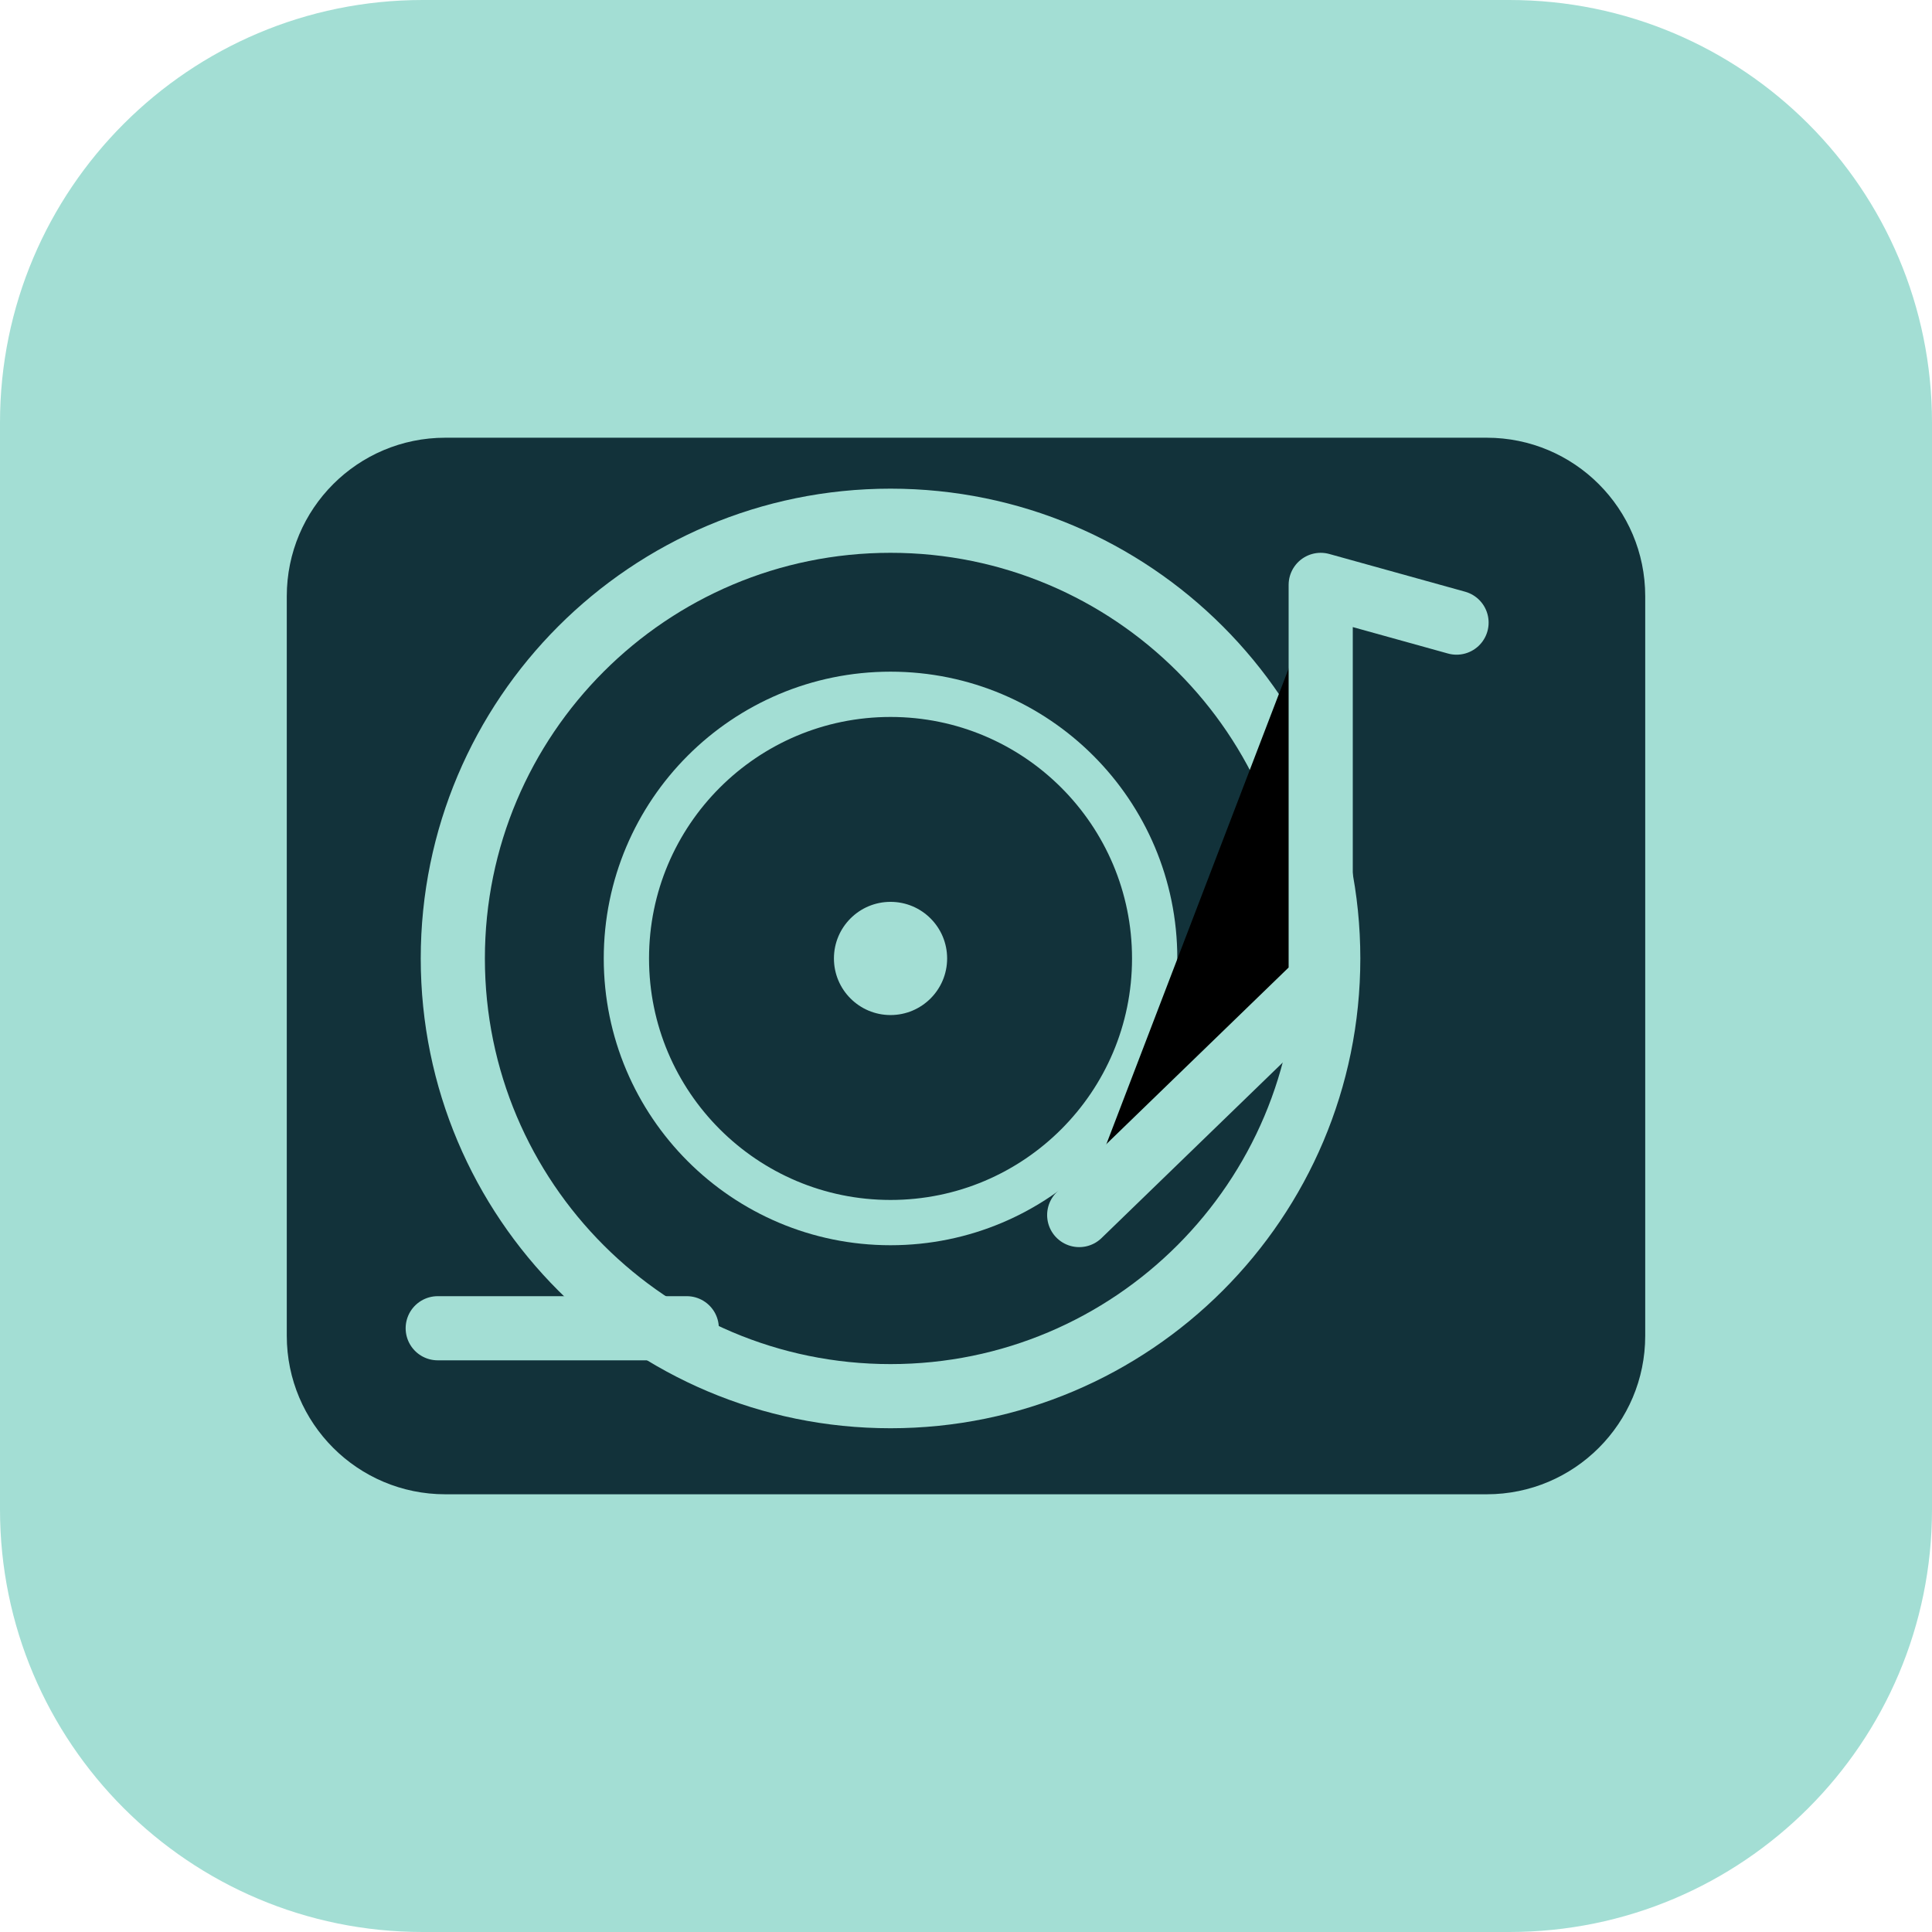
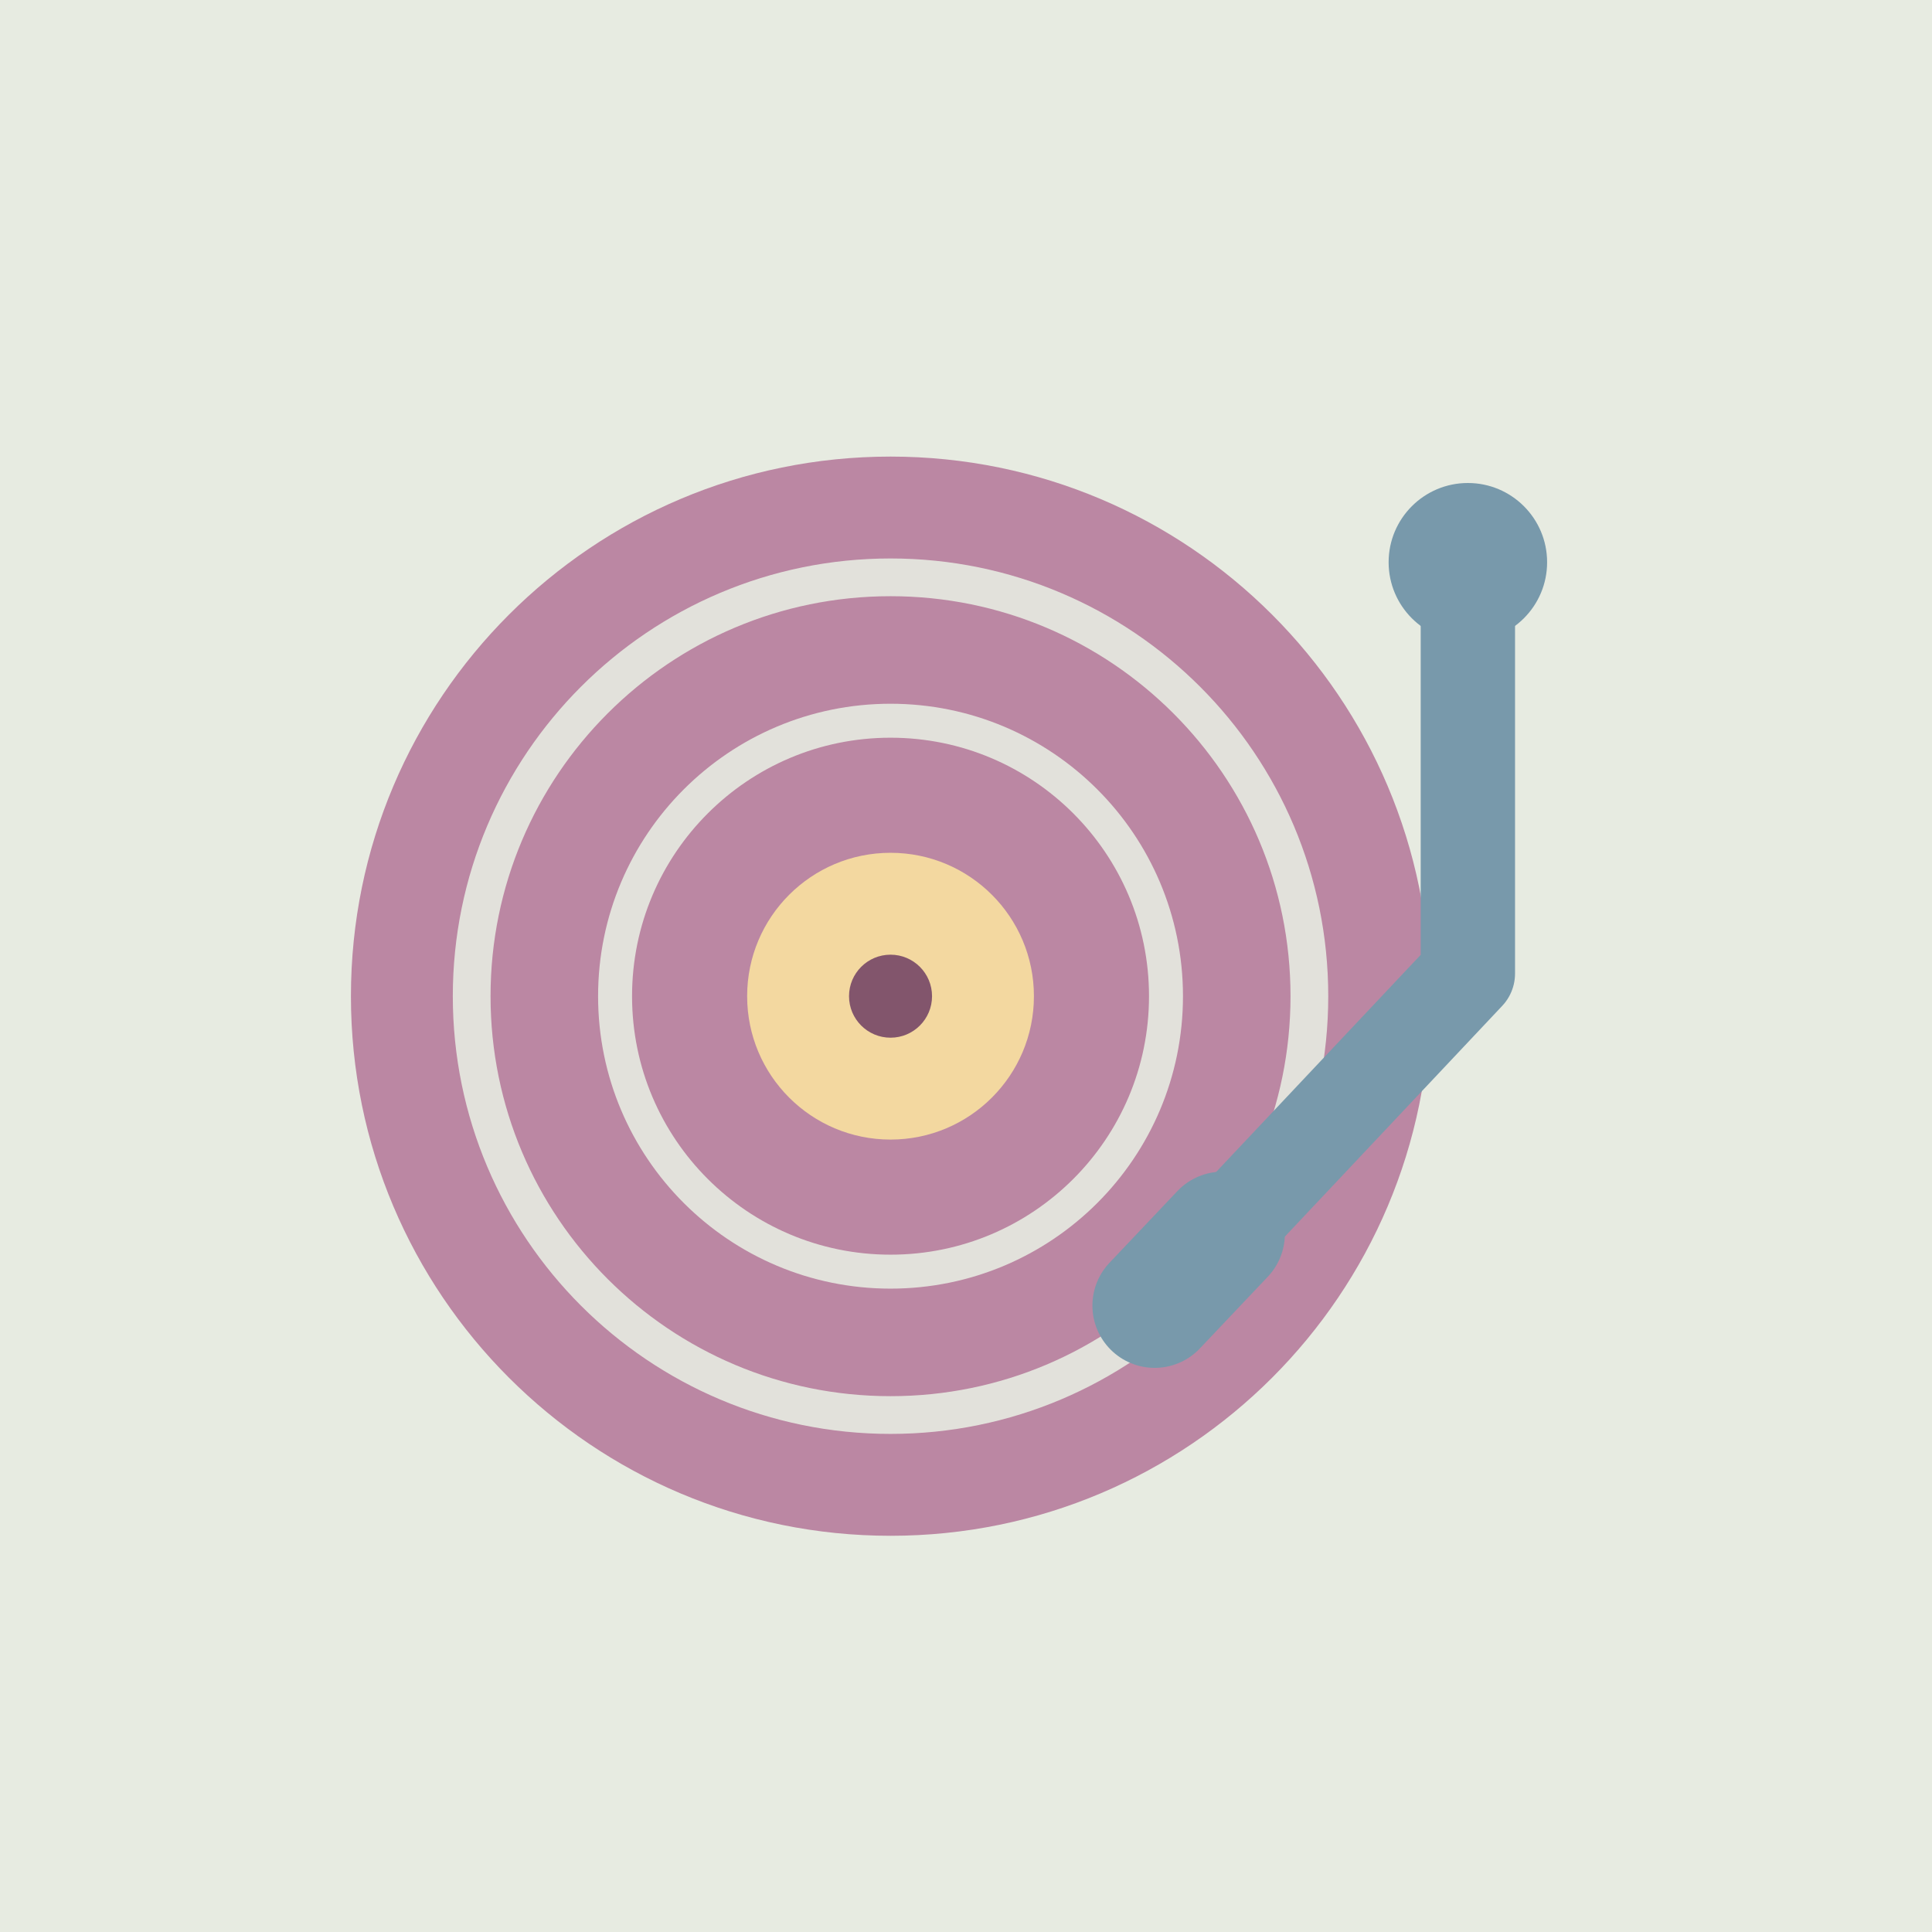
- <svg xmlns="http://www.w3.org/2000/svg" viewBox="0 0 512 512">
-   <rect width="512" height="512" rx="112" fill="#a3ded4" />
-   <rect x="76" y="116" width="360" height="280" rx="42" fill="#12323a" />
-   <circle cx="236" cy="254" r="116" fill="none" stroke="#a3ded4" stroke-width="17" />
-   <circle cx="236" cy="254" r="70" fill="none" stroke="#a3ded4" stroke-width="12" />
-   <circle cx="236" cy="254" r="15" fill="#a3ded4" />
-   <path d="M350 155v105l-64 62M350 155l36 10" stroke="#a3ded4" stroke-width="17" stroke-linecap="round" stroke-linejoin="round" />
-   <path d="M116 352h66" stroke="#a3ded4" stroke-width="17" stroke-linecap="round" />
+ <svg xmlns="http://www.w3.org/2000/svg" viewBox="0 0 512 512" role="img" aria-label="Vitrola — disco de vinil e braço da agulha">
+   <rect width="512" height="512" fill="#e7ebe1" />
+   <circle cx="236" cy="264" r="143" fill="#bb87a3" />
+   <circle cx="236" cy="264" r="111" fill="none" stroke="#e7ebe1" stroke-width="10" opacity=".9" />
+   <circle cx="236" cy="264" r="73" fill="none" stroke="#e7ebe1" stroke-width="9" opacity=".9" />
+   <circle cx="236" cy="264" r="38" fill="#f3d8a0" />
+   <circle cx="236" cy="264" r="11" fill="#82556c" />
+   <path d="M389 149v109l-65 69" fill="none" stroke="#7899ab" stroke-width="25" stroke-linecap="round" stroke-linejoin="round" />
+   <circle cx="389" cy="149" r="21" fill="#7899ab" />
+   <path d="m324 327-18 19" fill="none" stroke="#7899ab" stroke-width="33" stroke-linecap="round" />
</svg>
